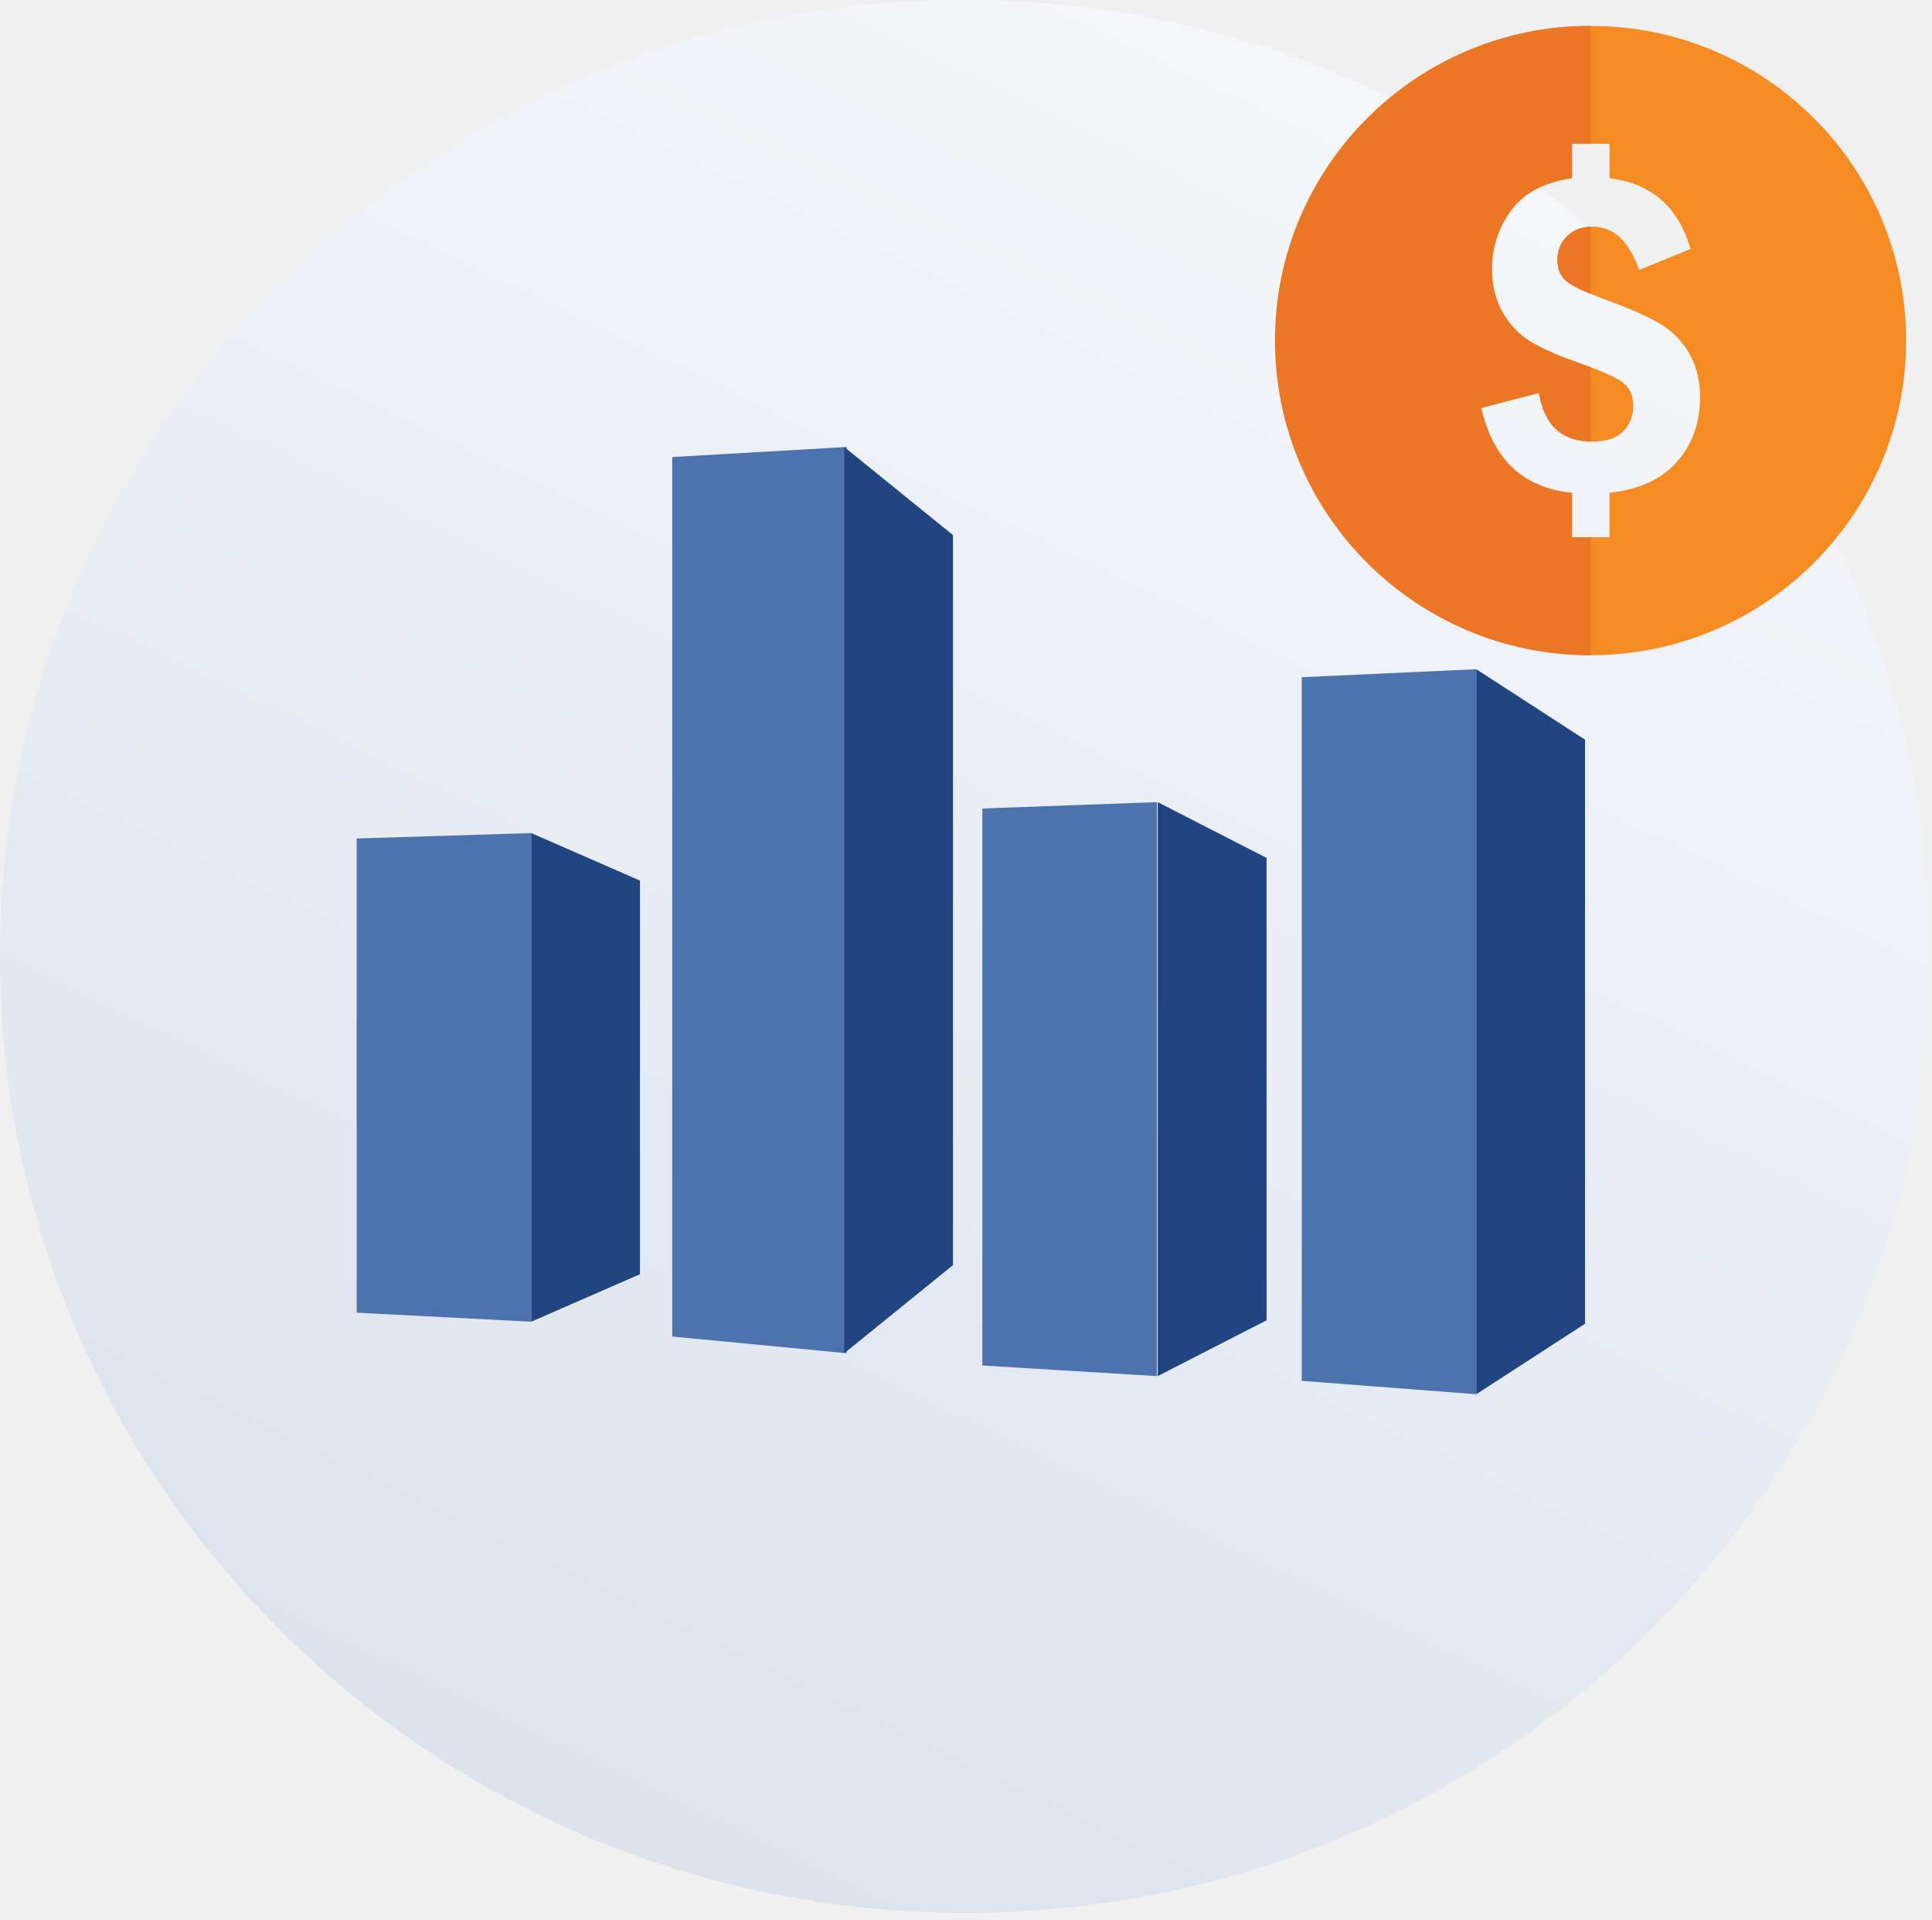
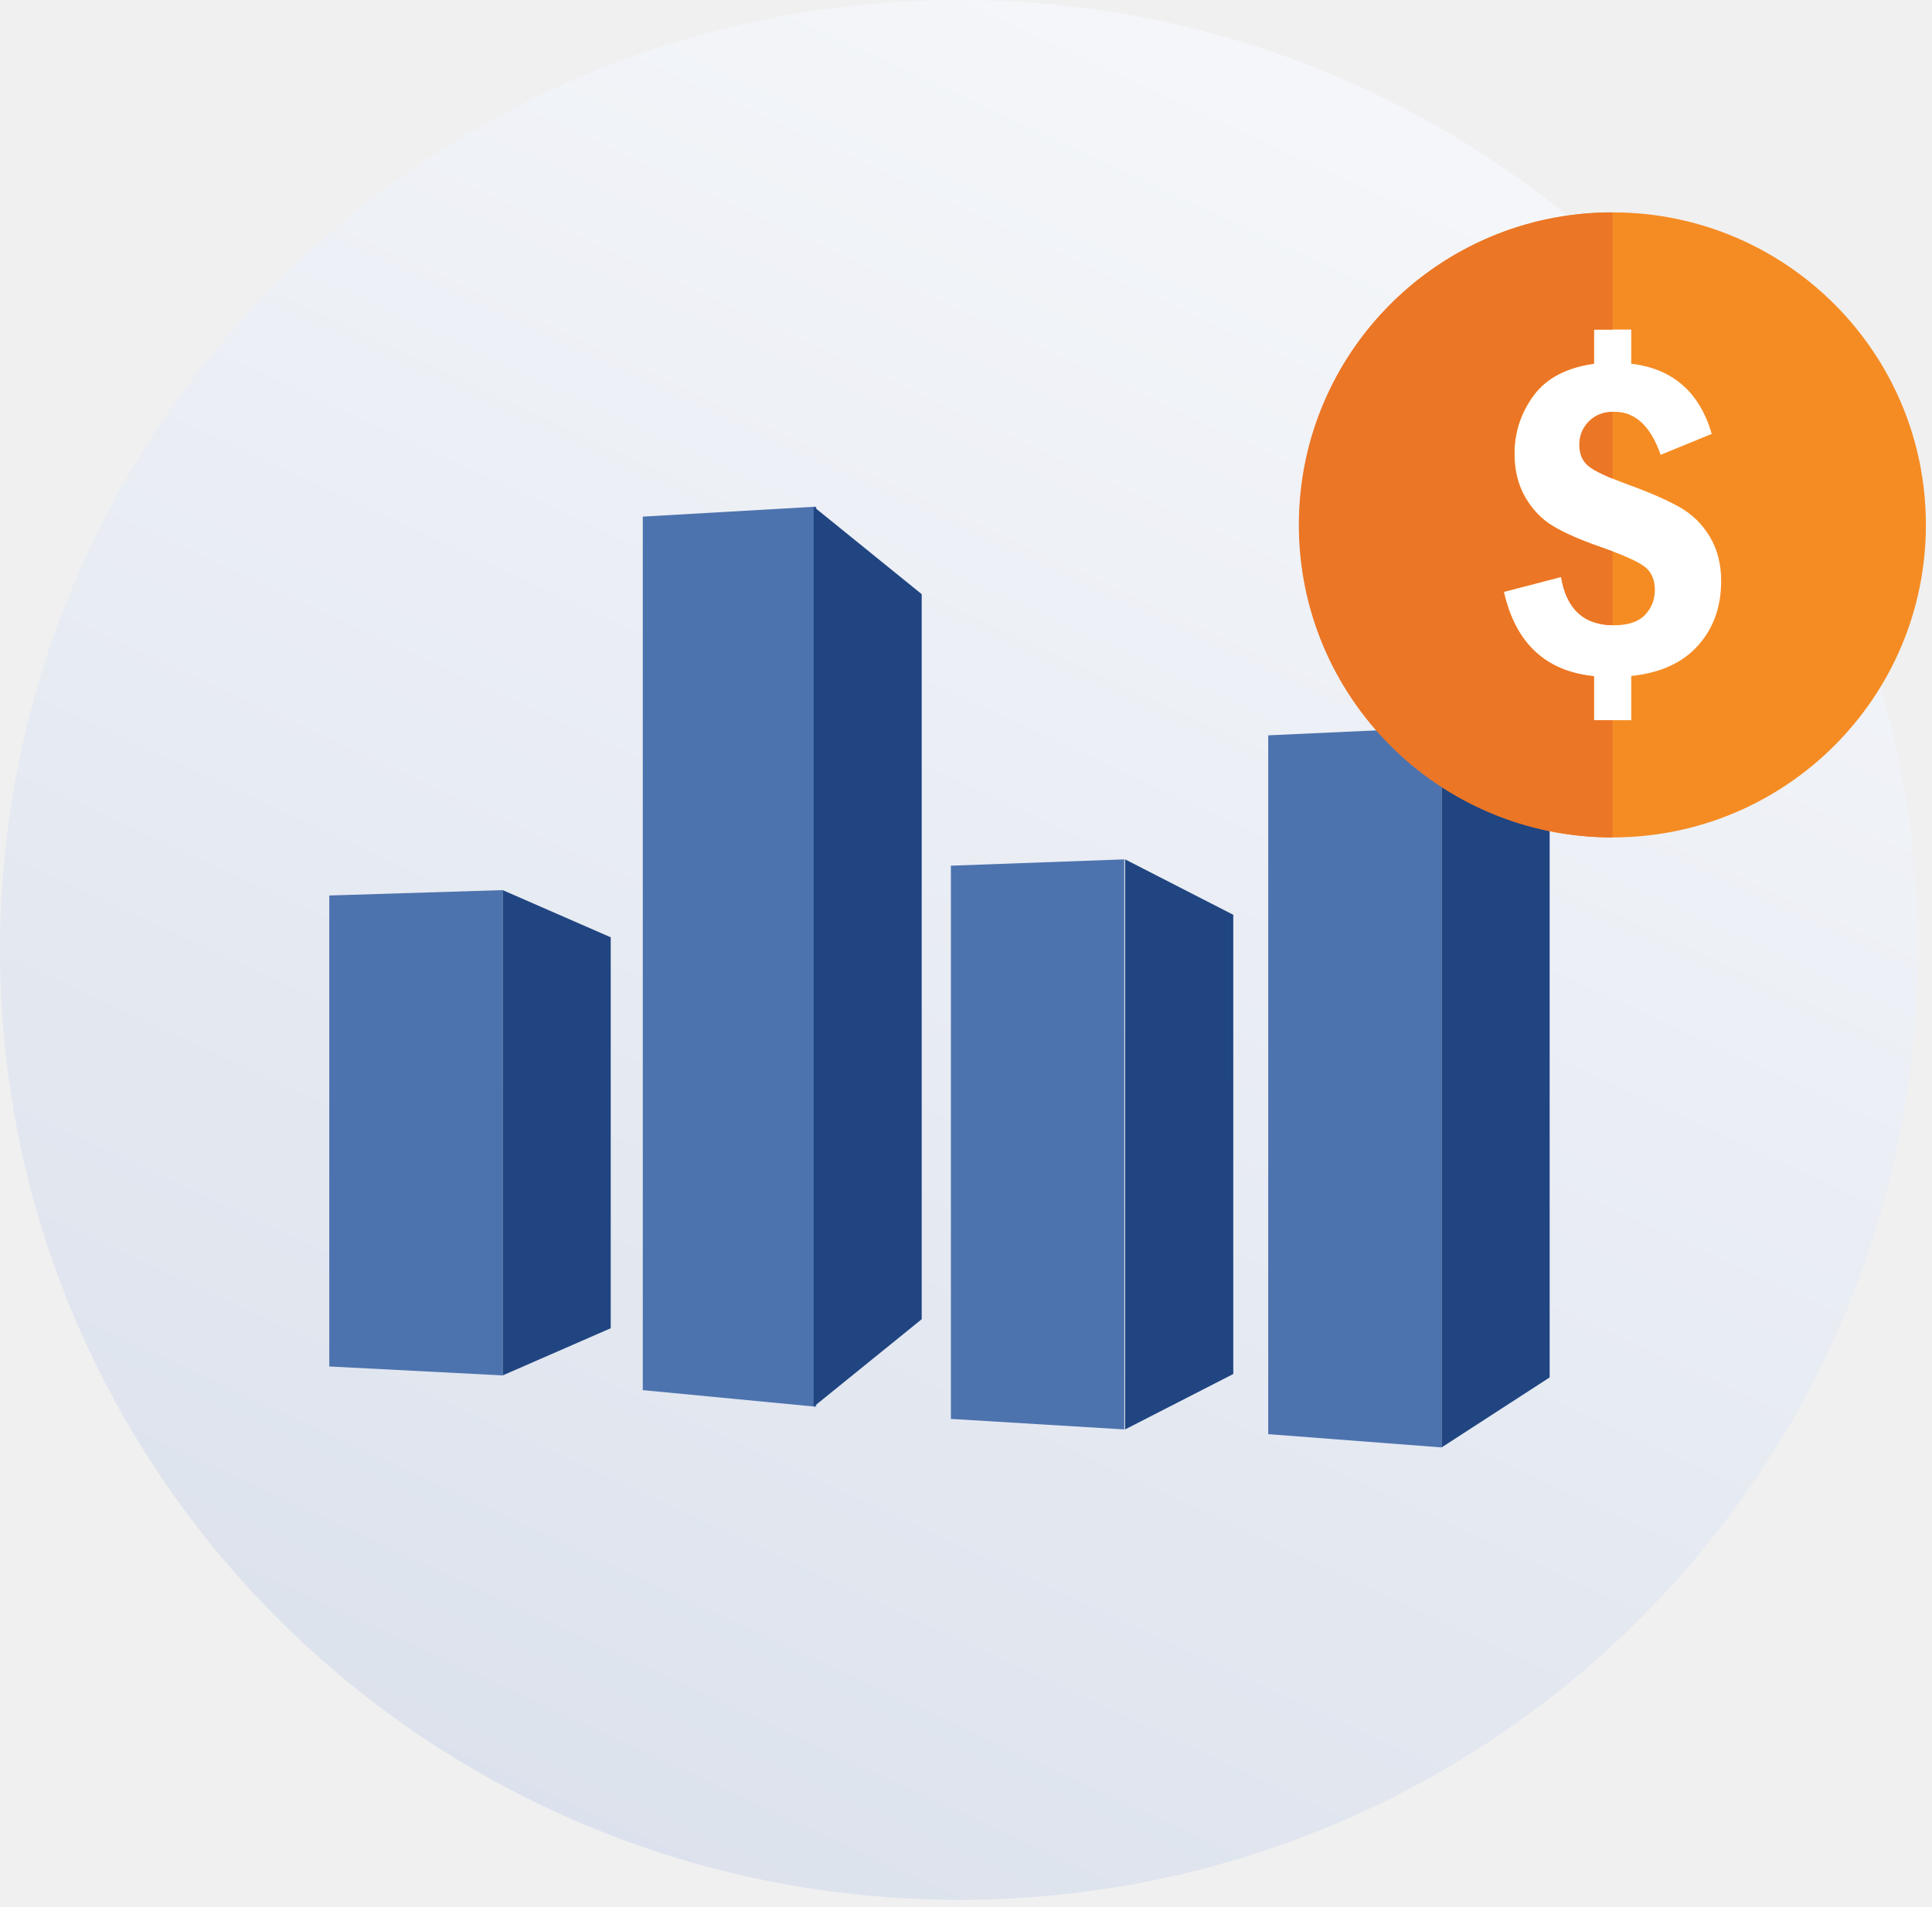
- <svg xmlns="http://www.w3.org/2000/svg" xmlns:xlink="http://www.w3.org/1999/xlink" width="153px" height="152px" viewBox="0 0 153 152" version="1.1">
+ <svg xmlns="http://www.w3.org/2000/svg" xmlns:xlink="http://www.w3.org/1999/xlink" width="154px" height="152px" viewBox="0 0 154 152" version="1.1">
  <defs>
    <linearGradient x1="91.406%" y1="-32.876%" x2="16.335%" y2="123.197%" id="linearGradient-1">
      <stop stop-color="#FFFFFF" offset="0%" />
      <stop stop-color="#D5DCE9" offset="100%" />
    </linearGradient>
    <path id="path-2" d="M0.007,0.049 L50,0.049 L50,49.927 L0.007,49.927 L0.007,0.049 Z" />
    <rect id="path-4" x="0.969" y="0" width="28" height="72" />
  </defs>
  <g id="Page-1" stroke="none" stroke-width="1" fill="none" fill-rule="evenodd">
-     <g id="6-Shares" transform="translate(-712, -440)">
-       <g id="Group" transform="translate(712, 429)">
-         <ellipse id="Oval-298-Copy-2" fill="url(#linearGradient-1)" cx="76.442" cy="86.729" rx="76.442" ry="75.729" />
-         <path d="M28.247,77.39 L42.068,76.961 L42.068,115.65 L28.247,114.937 L28.247,77.39 Z" id="Rectangle-255" fill="#4D73AE" />
-         <path d="M103.09,64.622 L116.91,63.986 L116.91,121.391 L103.09,120.332 L103.09,64.622 Z" id="Rectangle-255-Copy-2" fill="#4D73AE" />
-         <path d="M77.795,75.014 L91.616,74.51 L91.616,119.956 L77.795,119.117 L77.795,75.014 Z" id="Rectangle-255-Copy-4" fill="#4D73AE" />
-         <path d="M50.681,80.723 L42.068,76.961 L42.068,115.65 L50.681,111.889 L50.681,80.723 Z" id="Rectangle-255-Copy" fill="#204581" />
-         <path d="M125.523,69.567 L116.91,63.986 L116.91,121.391 L125.523,115.81 L125.523,69.567 Z" id="Rectangle-255-Copy-3" fill="#204581" />
-         <path d="M100.304,78.928 L91.682,74.51 L91.682,119.956 L100.304,115.537 L100.304,78.928 Z" id="Rectangle-255-Copy-5" fill="#204581" />
-         <path d="M53.237,47.186 L67.058,46.391 L67.058,118.147 L53.237,116.823 L53.237,47.186 Z" id="Rectangle-255-Copy-2" fill="#4D73AE" />
-         <path d="M75.469,53.367 L66.856,46.391 L66.856,118.147 L75.469,111.17 L75.469,53.367 Z" id="Rectangle-255-Copy-3" fill="#204581" />
-         <g id="dollar103" transform="translate(101, 13)">
-           <mask id="mask-3" fill="white">
-             <use xlink:href="#path-2" />
-           </mask>
-           <g id="Clip-2" />
-           <path d="M24.976,0.049 C11.183,0.049 0,11.204 0,24.964 C0,38.722 11.183,49.879 24.976,49.879 C38.771,49.879 49.951,38.722 49.951,24.964 C49.951,11.204 38.771,0.049 24.976,0.049 L24.976,0.049 Z M31.787,34.583 C30.558,35.958 28.784,36.767 26.463,37.01 L26.463,40.535 L23.506,40.535 L23.506,37.029 C19.637,36.633 17.244,34.388 16.32,30.301 L20.893,29.112 C21.317,31.682 22.72,32.965 25.1,32.965 C26.213,32.965 27.036,32.691 27.561,32.141 C28.085,31.59 28.347,30.927 28.347,30.149 C28.347,29.343 28.085,28.732 27.561,28.318 C27.036,27.901 25.869,27.375 24.061,26.737 C22.436,26.174 21.165,25.62 20.25,25.067 C19.335,24.519 18.591,23.75 18.021,22.761 C17.451,21.77 17.165,20.614 17.165,19.3 C17.165,17.576 17.677,16.022 18.695,14.641 C19.714,13.263 21.317,12.421 23.506,12.113 L23.506,9.392 L26.463,9.392 L26.463,12.114 C29.769,12.509 31.909,14.373 32.881,17.71 L28.808,19.377 C28.012,17.089 26.787,15.946 25.122,15.946 C24.287,15.946 23.616,16.201 23.113,16.713 C22.607,17.223 22.354,17.843 22.354,18.571 C22.354,19.313 22.598,19.882 23.085,20.28 C23.57,20.675 24.616,21.165 26.214,21.752 C27.97,22.391 29.348,22.996 30.345,23.565 C31.345,24.133 32.14,24.921 32.738,25.922 C33.333,26.925 33.631,28.096 33.631,29.437 C33.631,31.496 33.015,33.212 31.787,34.583 L31.787,34.583 Z" id="Fill-1" fill="#F58C23" mask="url(#mask-3)" />
+     <g id="iPad-Pro-Landscape" transform="translate(-667, -441)">
+       <g id="Oval-298-Copy-2-+-Group-+-Oval-303-+-dollar103-+-dollar103-copy" transform="translate(667, 441)">
+         <ellipse id="Oval-298-Copy-2" fill="url(#linearGradient-1)" cx="76.442" cy="75.729" rx="76.442" ry="75.729" />
+         <g id="Group" transform="translate(26, 40)">
+           <path d="M0.247,31.39 L14.068,30.961 L14.068,69.65 L0.247,68.937 L0.247,31.39 Z" id="Rectangle-255" fill="#4D73AE" />
+           <path d="M75.09,18.622 L88.91,17.986 L88.91,75.391 L75.09,74.332 L75.09,18.622 Z" id="Rectangle-255-Copy-2" fill="#4D73AE" />
+           <path d="M49.795,29.014 L63.616,28.51 L63.616,73.956 L49.795,73.117 L49.795,29.014 Z" id="Rectangle-255-Copy-4" fill="#4D73AE" />
+           <path d="M22.681,34.723 L14.068,30.961 L14.068,69.65 L22.681,65.889 L22.681,34.723 Z" id="Rectangle-255-Copy" fill="#204581" />
+           <path d="M97.523,23.567 L88.91,17.986 L88.91,75.391 L97.523,69.81 L97.523,23.567 Z" id="Rectangle-255-Copy-3" fill="#204581" />
+           <path d="M72.304,32.928 L63.682,28.51 L63.682,73.956 L72.304,69.537 L72.304,32.928 Z" id="Rectangle-255-Copy-5" fill="#204581" />
+           <path d="M25.237,1.186 L39.058,0.391 L39.058,72.147 L25.237,70.823 L25.237,1.186 Z" id="Rectangle-255-Copy-2" fill="#4D73AE" />
+           <path d="M47.469,7.367 L38.856,0.391 L38.856,72.147 L47.469,65.17 L47.469,7.367 Z" id="Rectangle-255-Copy-3" fill="#204581" />
        </g>
-         <g id="dollar103-copy" transform="translate(97, 0)">
-           <mask id="mask-5" fill="white">
-             <use xlink:href="#path-4" />
-           </mask>
-           <use id="Mask" xlink:href="#path-4" />
-           <g mask="url(#mask-5)" id="Fill-1" fill="#EB7626">
-             <g transform="translate(3.968937, 13)">
-               <path d="M24.976,0.049 C11.183,0.049 0,11.204 0,24.964 C0,38.722 11.183,49.879 24.976,49.879 C38.771,49.879 49.951,38.722 49.951,24.964 C49.951,11.204 38.771,0.049 24.976,0.049 L24.976,0.049 Z M31.787,34.583 C30.558,35.958 28.784,36.767 26.463,37.01 L26.463,40.535 L23.506,40.535 L23.506,37.029 C19.637,36.633 17.244,34.388 16.32,30.301 L20.893,29.112 C21.317,31.682 22.72,32.965 25.1,32.965 C26.213,32.965 27.036,32.691 27.561,32.141 C28.085,31.59 28.347,30.927 28.347,30.149 C28.347,29.343 28.085,28.732 27.561,28.318 C27.036,27.901 25.869,27.375 24.061,26.737 C22.436,26.174 21.165,25.62 20.25,25.067 C19.335,24.519 18.591,23.75 18.021,22.761 C17.451,21.77 17.165,20.614 17.165,19.3 C17.165,17.576 17.677,16.022 18.695,14.641 C19.714,13.263 21.317,12.421 23.506,12.113 L23.506,9.392 L26.463,9.392 L26.463,12.114 C29.769,12.509 31.909,14.373 32.881,17.71 L28.808,19.377 C28.012,17.089 26.787,15.946 25.122,15.946 C24.287,15.946 23.616,16.201 23.113,16.713 C22.607,17.223 22.354,17.843 22.354,18.571 C22.354,19.313 22.598,19.882 23.085,20.28 C23.57,20.675 24.616,21.165 26.214,21.752 C27.97,22.391 29.348,22.996 30.345,23.565 C31.345,24.133 32.14,24.921 32.738,25.922 C33.333,26.925 33.631,28.096 33.631,29.437 C33.631,31.496 33.015,33.212 31.787,34.583 L31.787,34.583 Z" />
+         <g id="Oval-303-+-dollar103-+-dollar103-copy" transform="translate(99, 3)">
+           <g>
+             <circle id="Oval-303" fill="#FFFFFF" cx="29.562" cy="38.881" r="19" />
+             <g id="dollar103" transform="translate(4.5625, 13.88138)">
+               <mask id="mask-3" fill="white">
+                 <use xlink:href="#path-2" />
+               </mask>
+               <g id="Clip-2" />
+               <path d="M24.976,0.049 C11.183,0.049 0,11.204 0,24.964 C0,38.722 11.183,49.879 24.976,49.879 C38.771,49.879 49.951,38.722 49.951,24.964 C49.951,11.204 38.771,0.049 24.976,0.049 L24.976,0.049 Z M31.787,34.583 C30.558,35.958 28.784,36.767 26.463,37.01 L26.463,40.535 L23.506,40.535 L23.506,37.029 C19.637,36.633 17.244,34.388 16.32,30.301 L20.893,29.112 C21.317,31.682 22.72,32.965 25.1,32.965 C26.213,32.965 27.036,32.691 27.561,32.141 C28.085,31.59 28.347,30.927 28.347,30.149 C28.347,29.343 28.085,28.732 27.561,28.318 C27.036,27.901 25.869,27.375 24.061,26.737 C22.436,26.174 21.165,25.62 20.25,25.067 C19.335,24.519 18.591,23.75 18.021,22.761 C17.451,21.77 17.165,20.614 17.165,19.3 C17.165,17.576 17.677,16.022 18.695,14.641 C19.714,13.263 21.317,12.421 23.506,12.113 L23.506,9.392 L26.463,9.392 L26.463,12.114 C29.769,12.509 31.909,14.373 32.881,17.71 L28.808,19.377 C28.012,17.089 26.787,15.946 25.122,15.946 C24.287,15.946 23.616,16.201 23.113,16.713 C22.607,17.223 22.354,17.843 22.354,18.571 C22.354,19.313 22.598,19.882 23.085,20.28 C23.57,20.675 24.616,21.165 26.214,21.752 C27.97,22.391 29.348,22.996 30.345,23.565 C31.345,24.133 32.14,24.921 32.738,25.922 C33.333,26.925 33.631,28.096 33.631,29.437 C33.631,31.496 33.015,33.212 31.787,34.583 L31.787,34.583 Z" id="Fill-1" fill="#F58C23" mask="url(#mask-3)" />
+             </g>
+             <g id="dollar103-copy" transform="translate(0.5625, 0.881375)">
+               <mask id="mask-5" fill="white">
+                 <use xlink:href="#path-4" />
+               </mask>
+               <use id="Mask" xlink:href="#path-4" />
+               <g mask="url(#mask-5)" id="Fill-1" fill="#EB7626">
+                 <g transform="translate(3.968937, 13)">
+                   <path d="M24.976,0.049 C11.183,0.049 0,11.204 0,24.964 C0,38.722 11.183,49.879 24.976,49.879 C38.771,49.879 49.951,38.722 49.951,24.964 C49.951,11.204 38.771,0.049 24.976,0.049 L24.976,0.049 Z M31.787,34.583 C30.558,35.958 28.784,36.767 26.463,37.01 L26.463,40.535 L23.506,40.535 L23.506,37.029 C19.637,36.633 17.244,34.388 16.32,30.301 L20.893,29.112 C21.317,31.682 22.72,32.965 25.1,32.965 C26.213,32.965 27.036,32.691 27.561,32.141 C28.085,31.59 28.347,30.927 28.347,30.149 C28.347,29.343 28.085,28.732 27.561,28.318 C27.036,27.901 25.869,27.375 24.061,26.737 C22.436,26.174 21.165,25.62 20.25,25.067 C19.335,24.519 18.591,23.75 18.021,22.761 C17.451,21.77 17.165,20.614 17.165,19.3 C17.165,17.576 17.677,16.022 18.695,14.641 C19.714,13.263 21.317,12.421 23.506,12.113 L23.506,9.392 L26.463,9.392 L26.463,12.114 C29.769,12.509 31.909,14.373 32.881,17.71 L28.808,19.377 C28.012,17.089 26.787,15.946 25.122,15.946 C24.287,15.946 23.616,16.201 23.113,16.713 C22.607,17.223 22.354,17.843 22.354,18.571 C22.354,19.313 22.598,19.882 23.085,20.28 C23.57,20.675 24.616,21.165 26.214,21.752 C27.97,22.391 29.348,22.996 30.345,23.565 C31.345,24.133 32.14,24.921 32.738,25.922 C33.333,26.925 33.631,28.096 33.631,29.437 C33.631,31.496 33.015,33.212 31.787,34.583 L31.787,34.583 Z" />
+                 </g>
+               </g>
            </g>
          </g>
        </g>
      </g>
    </g>
  </g>
</svg>
